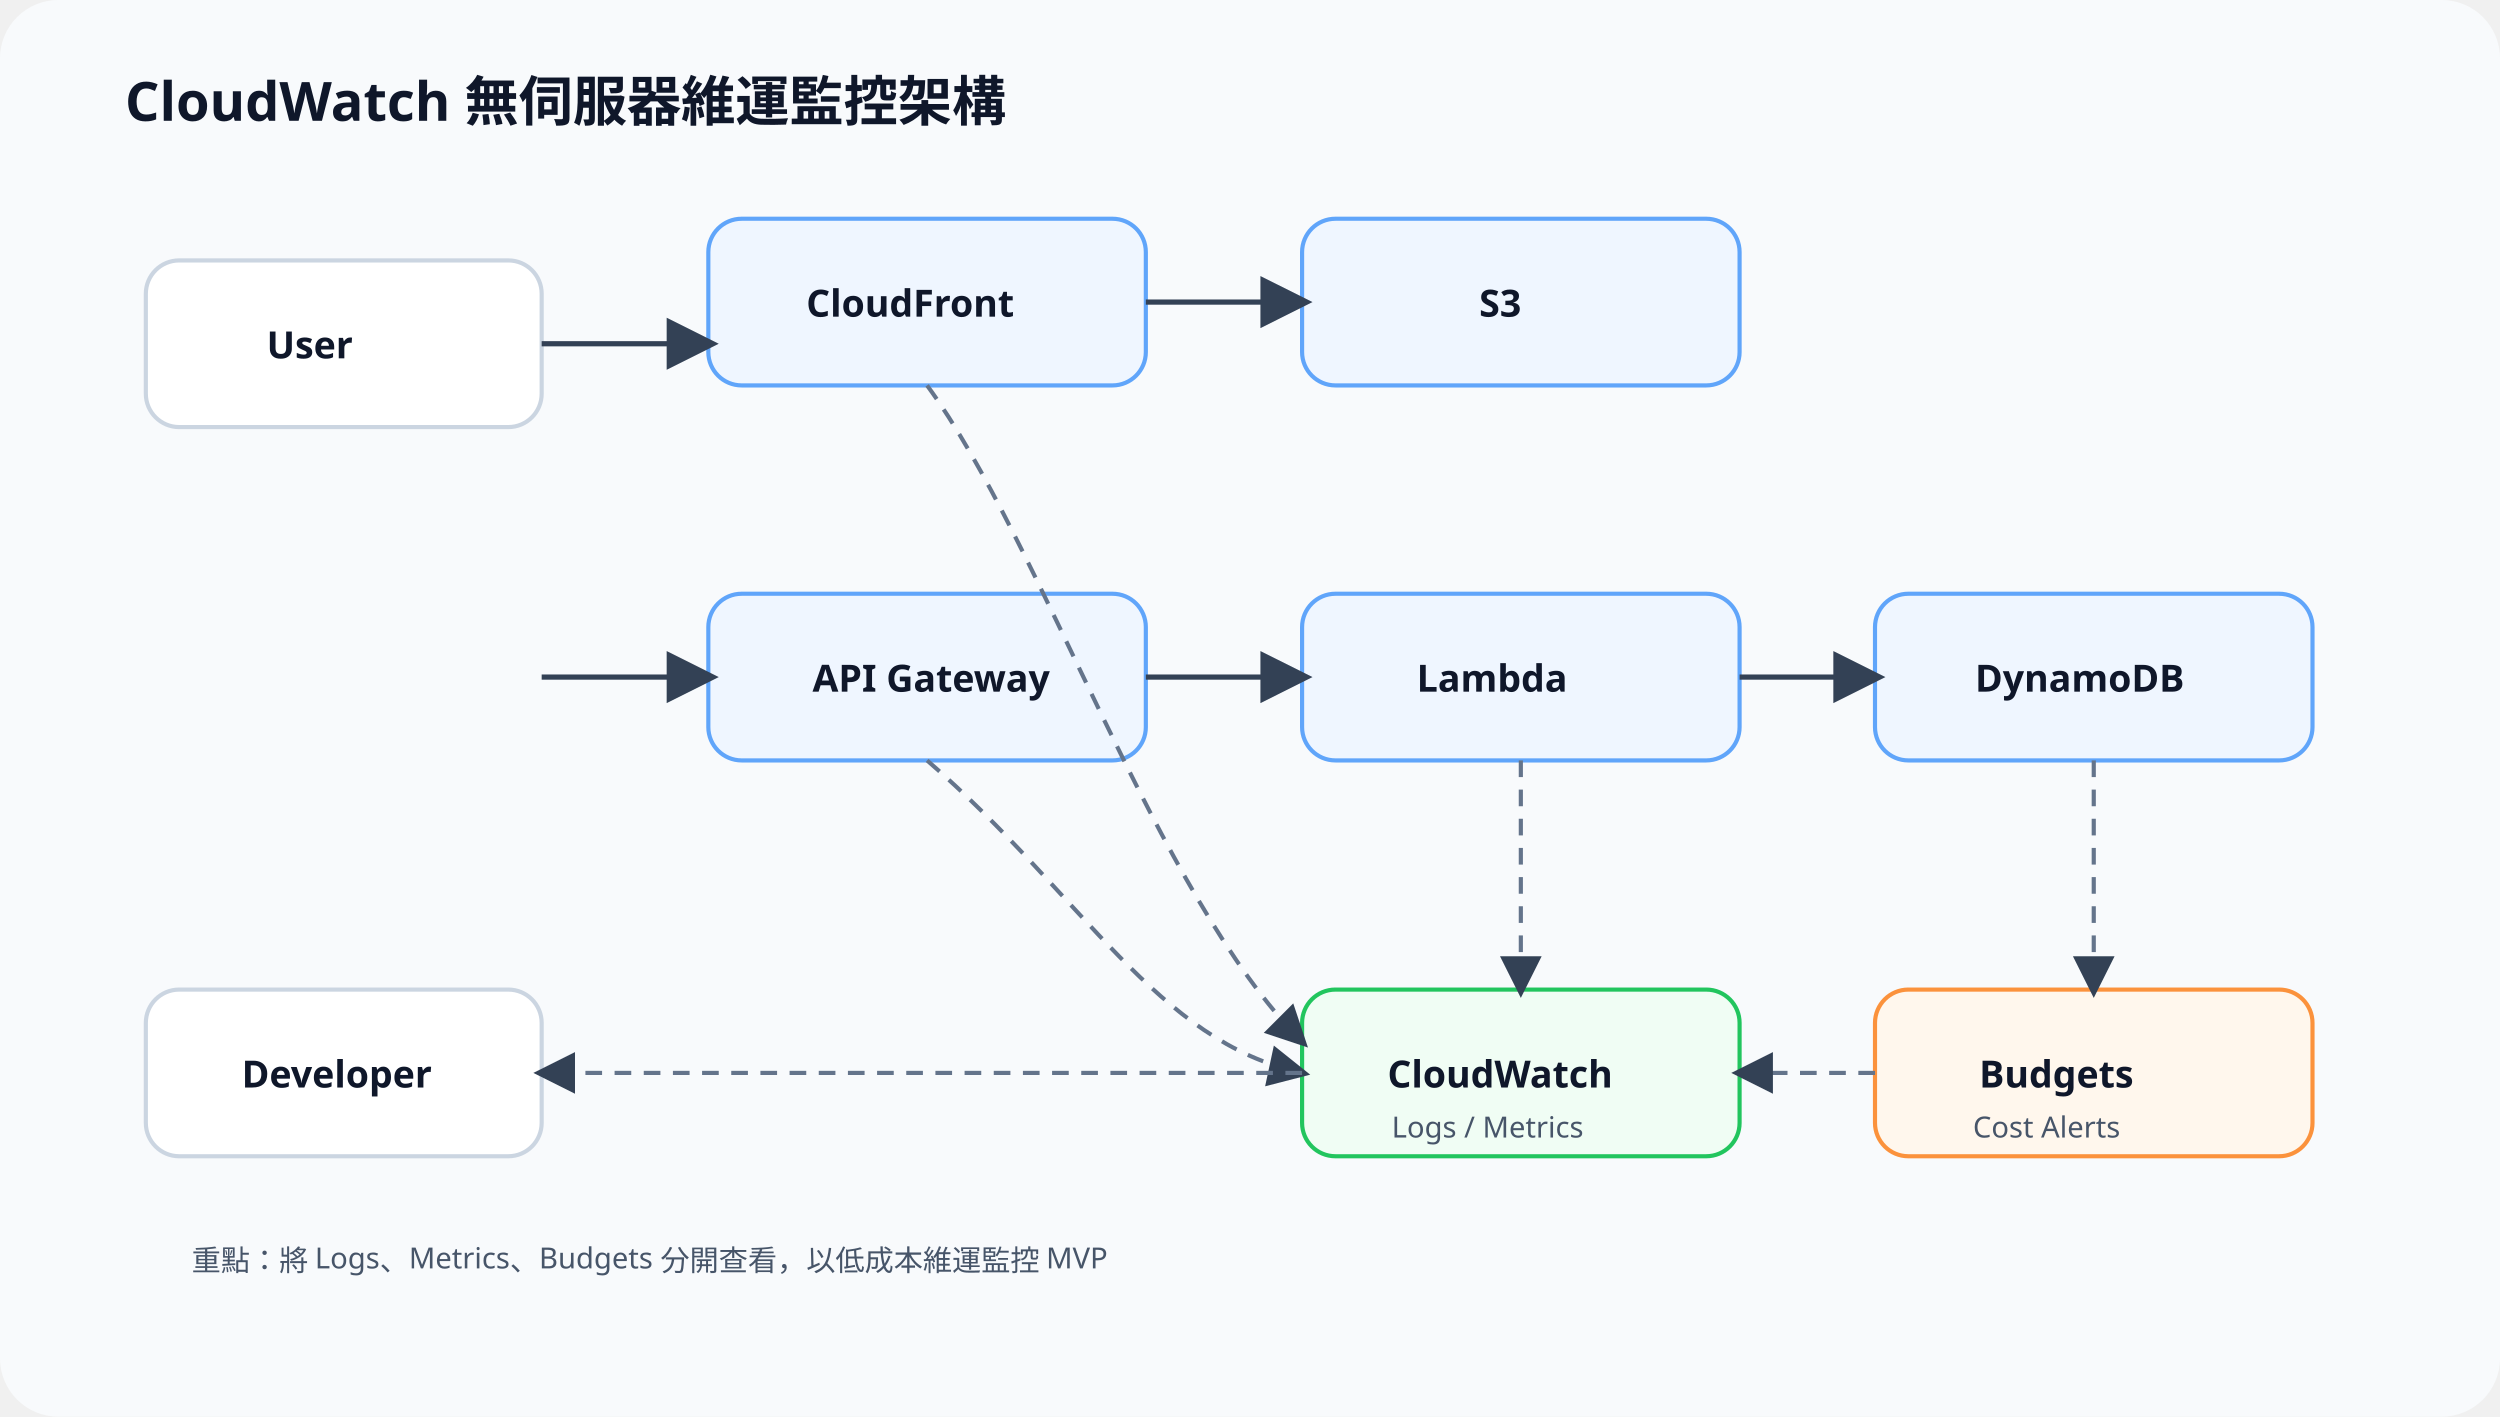
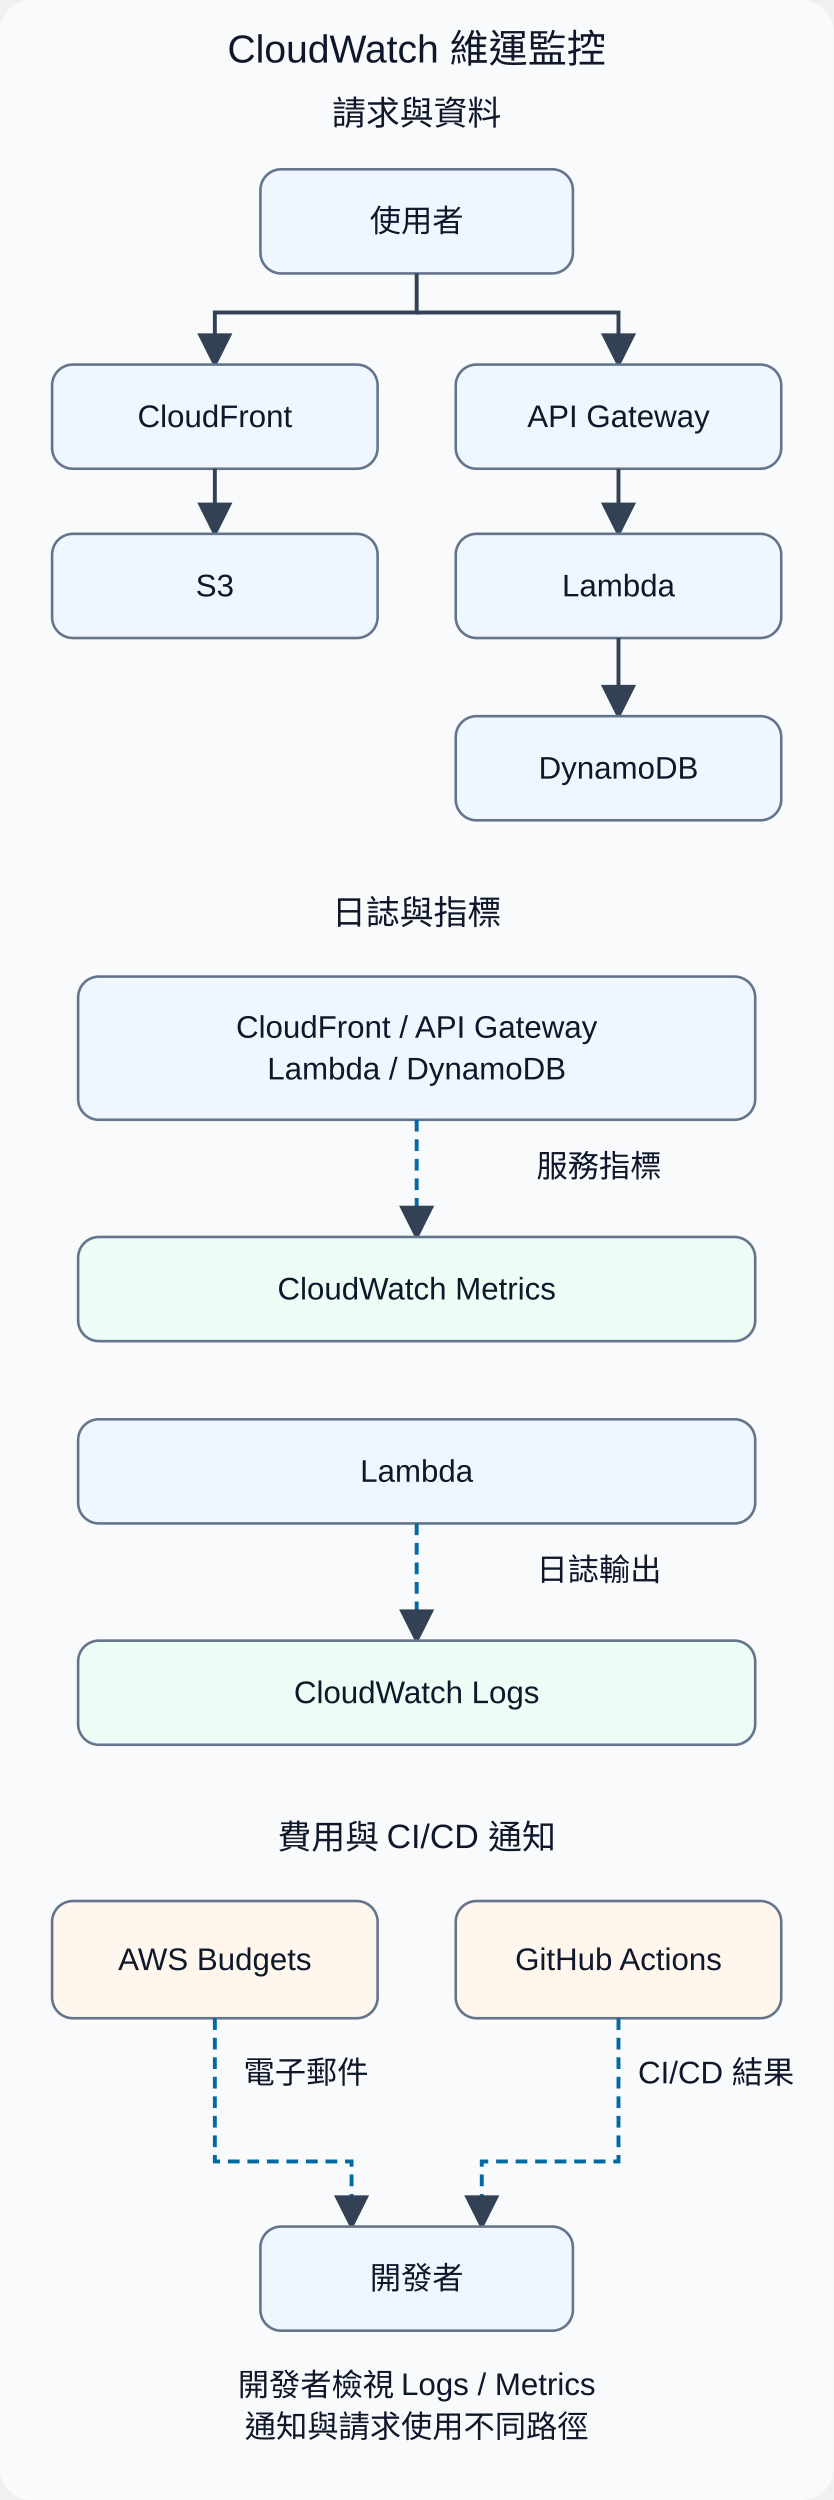
- <svg xmlns="http://www.w3.org/2000/svg" width="1200" height="680" viewBox="0 0 1200 680" role="img" aria-labelledby="title desc">
+ <svg xmlns="http://www.w3.org/2000/svg" width="640" height="1920" viewBox="0 0 640 1920" role="img" aria-labelledby="title desc" xml:lang="zh-Hant">
  <defs>
-     <marker id="arrow" markerWidth="10" markerHeight="10" refX="8" refY="5" orient="auto">
-       <path d="M0,0 L10,5 L0,10 Z" fill="#334155" />
+     <marker id="arrow" markerWidth="9" markerHeight="9" refX="8" refY="4.5" orient="auto">
+       <path d="M0 0 L9 4.5 L0 9 Z" fill="#334155" />
    </marker>
-     <style>
-       .bg{fill:#f8fafc}
-       .box{fill:#ffffff;stroke:#cbd5e1;stroke-width:2}
-       .aws{fill:#eff6ff;stroke:#60a5fa;stroke-width:2}
-       .mon{fill:#f0fdf4;stroke:#22c55e;stroke-width:2}
-       .cost{fill:#fff7ed;stroke:#fb923c;stroke-width:2}
-       .title{font:700 26px sans-serif;fill:#0f172a}
-       .label{font:700 18px sans-serif;fill:#0f172a}
-       .small{font:500 14px sans-serif;fill:#475569}
-       .line{stroke:#334155;stroke-width:2.5;fill:none;marker-end:url(#arrow)}
-       .dash{stroke:#64748b;stroke-width:2;stroke-dasharray:8 6;fill:none;marker-end:url(#arrow)}
-     </style>
  </defs>
-   <rect class="bg" width="1200" height="680" rx="28" />
-   <text class="title" x="60" y="58">CloudWatch 無伺服器維運監控架構</text>
-   <rect class="box" x="70" y="125" width="190" height="80" rx="16" />
-   <text class="label" x="128" y="172">User</text>
-   <rect class="aws" x="340" y="105" width="210" height="80" rx="16" />
-   <text class="label" x="387" y="152">CloudFront</text>
-   <rect class="aws" x="625" y="105" width="210" height="80" rx="16" />
-   <text class="label" x="710" y="152">S3</text>
-   <rect class="aws" x="340" y="285" width="210" height="80" rx="16" />
-   <text class="label" x="390" y="332">API Gateway</text>
-   <rect class="aws" x="625" y="285" width="210" height="80" rx="16" />
-   <text class="label" x="680" y="332">Lambda</text>
-   <rect class="aws" x="900" y="285" width="210" height="80" rx="16" />
-   <text class="label" x="948" y="332">DynamoDB</text>
-   <rect class="mon" x="625" y="475" width="210" height="80" rx="16" />
-   <text class="label" x="666" y="522">CloudWatch</text>
-   <text class="small" x="668" y="546">Logs / Metrics</text>
-   <rect class="cost" x="900" y="475" width="210" height="80" rx="16" />
-   <text class="label" x="950" y="522">Budgets</text>
-   <text class="small" x="947" y="546">Cost Alerts</text>
-   <rect class="box" x="70" y="475" width="190" height="80" rx="16" />
-   <text class="label" x="116" y="522">Developer</text>
-   <path class="line" d="M260 165 H340" />
-   <path class="line" d="M550 145 H625" />
-   <path class="line" d="M260 325 H340" />
-   <path class="line" d="M550 325 H625" />
-   <path class="line" d="M835 325 H900" />
-   <path class="dash" d="M445 185 C500 260 555 430 625 500" />
-   <path class="dash" d="M445 365 C520 430 555 500 625 515" />
-   <path class="dash" d="M730 365 V475" />
-   <path class="dash" d="M1005 365 V475" />
-   <path class="dash" d="M900 515 H835" />
-   <path class="dash" d="M625 515 H260" />
-   <text class="small" x="92" y="610">重點：將 Logs、Metrics、Budgets 分開查看，以低成本維運監控 MVP</text>
+   <rect width="640" height="1920" rx="24" fill="#f8fafc" />
+   <g font-family="Arial, 'Yu Gothic', 'Microsoft JhengHei', sans-serif" fill="#0f172a">
+     <text x="320" y="48" text-anchor="middle" font-size="30">CloudWatch 維運監控</text>
+     <text x="320" y="96" text-anchor="middle" font-size="26">請求與資料</text>
+     <g id="user">
+       <rect x="200" y="130" width="240" height="80" rx="16" fill="#eff6ff" stroke="#64748b" stroke-width="2" />
+       <text x="320" y="178" text-anchor="middle" font-size="24">使用者</text>
+     </g>
+     <path d="M320 210 V240 H165 V280" fill="none" stroke="#334155" stroke-width="3" marker-end="url(#arrow)" />
+     <path d="M320 240 H475 V280" fill="none" stroke="#334155" stroke-width="3" marker-end="url(#arrow)" />
+     <g id="cloudfront">
+       <rect x="40" y="280" width="250" height="80" rx="16" fill="#eff6ff" stroke="#64748b" stroke-width="2" />
+       <text x="165" y="328" text-anchor="middle" font-size="24">CloudFront</text>
+     </g>
+     <g id="api-gateway">
+       <rect x="350" y="280" width="250" height="80" rx="16" fill="#eff6ff" stroke="#64748b" stroke-width="2" />
+       <text x="475" y="328" text-anchor="middle" font-size="24">API Gateway</text>
+     </g>
+     <path d="M165 360 V410" fill="none" stroke="#334155" stroke-width="3" marker-end="url(#arrow)" />
+     <path d="M475 360 V410" fill="none" stroke="#334155" stroke-width="3" marker-end="url(#arrow)" />
+     <g id="s3">
+       <rect x="40" y="410" width="250" height="80" rx="16" fill="#eff6ff" stroke="#64748b" stroke-width="2" />
+       <text x="165" y="458" text-anchor="middle" font-size="24">S3</text>
+     </g>
+     <g id="lambda">
+       <rect x="350" y="410" width="250" height="80" rx="16" fill="#eff6ff" stroke="#64748b" stroke-width="2" />
+       <text x="475" y="458" text-anchor="middle" font-size="24">Lambda</text>
+     </g>
+     <path d="M475 490 V550" fill="none" stroke="#334155" stroke-width="3" marker-end="url(#arrow)" />
+     <g id="dynamodb">
+       <rect x="350" y="550" width="250" height="80" rx="16" fill="#eff6ff" stroke="#64748b" stroke-width="2" />
+       <text x="475" y="598" text-anchor="middle" font-size="24">DynamoDB</text>
+     </g>
+     <text x="320" y="710" text-anchor="middle" font-size="26">日誌與指標</text>
+     <g id="metric-sources">
+       <rect x="60" y="750" width="520" height="110" rx="16" fill="#eff6ff" stroke="#64748b" stroke-width="2" />
+       <text x="320" y="797" text-anchor="middle" font-size="24">CloudFront / API Gateway</text>
+       <text x="320" y="829" text-anchor="middle" font-size="24">Lambda / DynamoDB</text>
+     </g>
+     <path d="M320 860 V950" fill="none" stroke="#0369a1" stroke-width="3" stroke-dasharray="9 6" marker-end="url(#arrow)" />
+     <text x="460" y="904" text-anchor="middle" font-size="24">服務指標</text>
+     <g id="metrics">
+       <rect x="60" y="950" width="520" height="80" rx="16" fill="#ecfdf5" stroke="#64748b" stroke-width="2" />
+       <text x="320" y="998" text-anchor="middle" font-size="24">CloudWatch Metrics</text>
+     </g>
+     <g id="log-source">
+       <rect x="60" y="1090" width="520" height="80" rx="16" fill="#eff6ff" stroke="#64748b" stroke-width="2" />
+       <text x="320" y="1138" text-anchor="middle" font-size="24">Lambda</text>
+     </g>
+     <path d="M320 1170 V1260" fill="none" stroke="#0369a1" stroke-width="3" stroke-dasharray="9 6" marker-end="url(#arrow)" />
+     <text x="460" y="1214" text-anchor="middle" font-size="24">日誌輸出</text>
+     <g id="logs">
+       <rect x="60" y="1260" width="520" height="80" rx="16" fill="#ecfdf5" stroke="#64748b" stroke-width="2" />
+       <text x="320" y="1308" text-anchor="middle" font-size="24">CloudWatch Logs</text>
+     </g>
+     <text x="320" y="1420" text-anchor="middle" font-size="26">費用與 CI/CD 通知</text>
+     <g id="budgets">
+       <rect x="40" y="1460" width="250" height="90" rx="16" fill="#fff7ed" stroke="#64748b" stroke-width="2" />
+       <text x="165" y="1513" text-anchor="middle" font-size="24">AWS Budgets</text>
+     </g>
+     <g id="github">
+       <rect x="350" y="1460" width="250" height="90" rx="16" fill="#fff7ed" stroke="#64748b" stroke-width="2" />
+       <text x="475" y="1513" text-anchor="middle" font-size="24">GitHub Actions</text>
+     </g>
+     <path d="M165 1550 V1660 H270 V1710" fill="none" stroke="#0369a1" stroke-width="3" stroke-dasharray="9 6" marker-end="url(#arrow)" />
+     <path d="M475 1550 V1660 H370 V1710" fill="none" stroke="#0369a1" stroke-width="3" stroke-dasharray="9 6" marker-end="url(#arrow)" />
+     <text x="235" y="1600" text-anchor="middle" font-size="24">電子郵件</text>
+     <text x="550" y="1600" text-anchor="middle" font-size="24">CI/CD 結果</text>
+     <g id="developer">
+       <rect x="200" y="1710" width="240" height="80" rx="16" fill="#eff6ff" stroke="#64748b" stroke-width="2" />
+       <text x="320" y="1758" text-anchor="middle" font-size="24">開發者</text>
+     </g>
+     <text x="320" y="1840" text-anchor="middle" font-size="24">開發者檢視 Logs / Metrics</text>
+     <text x="320" y="1872" text-anchor="middle" font-size="24">通知與請求使用不同路徑</text>
+   </g>
</svg>
